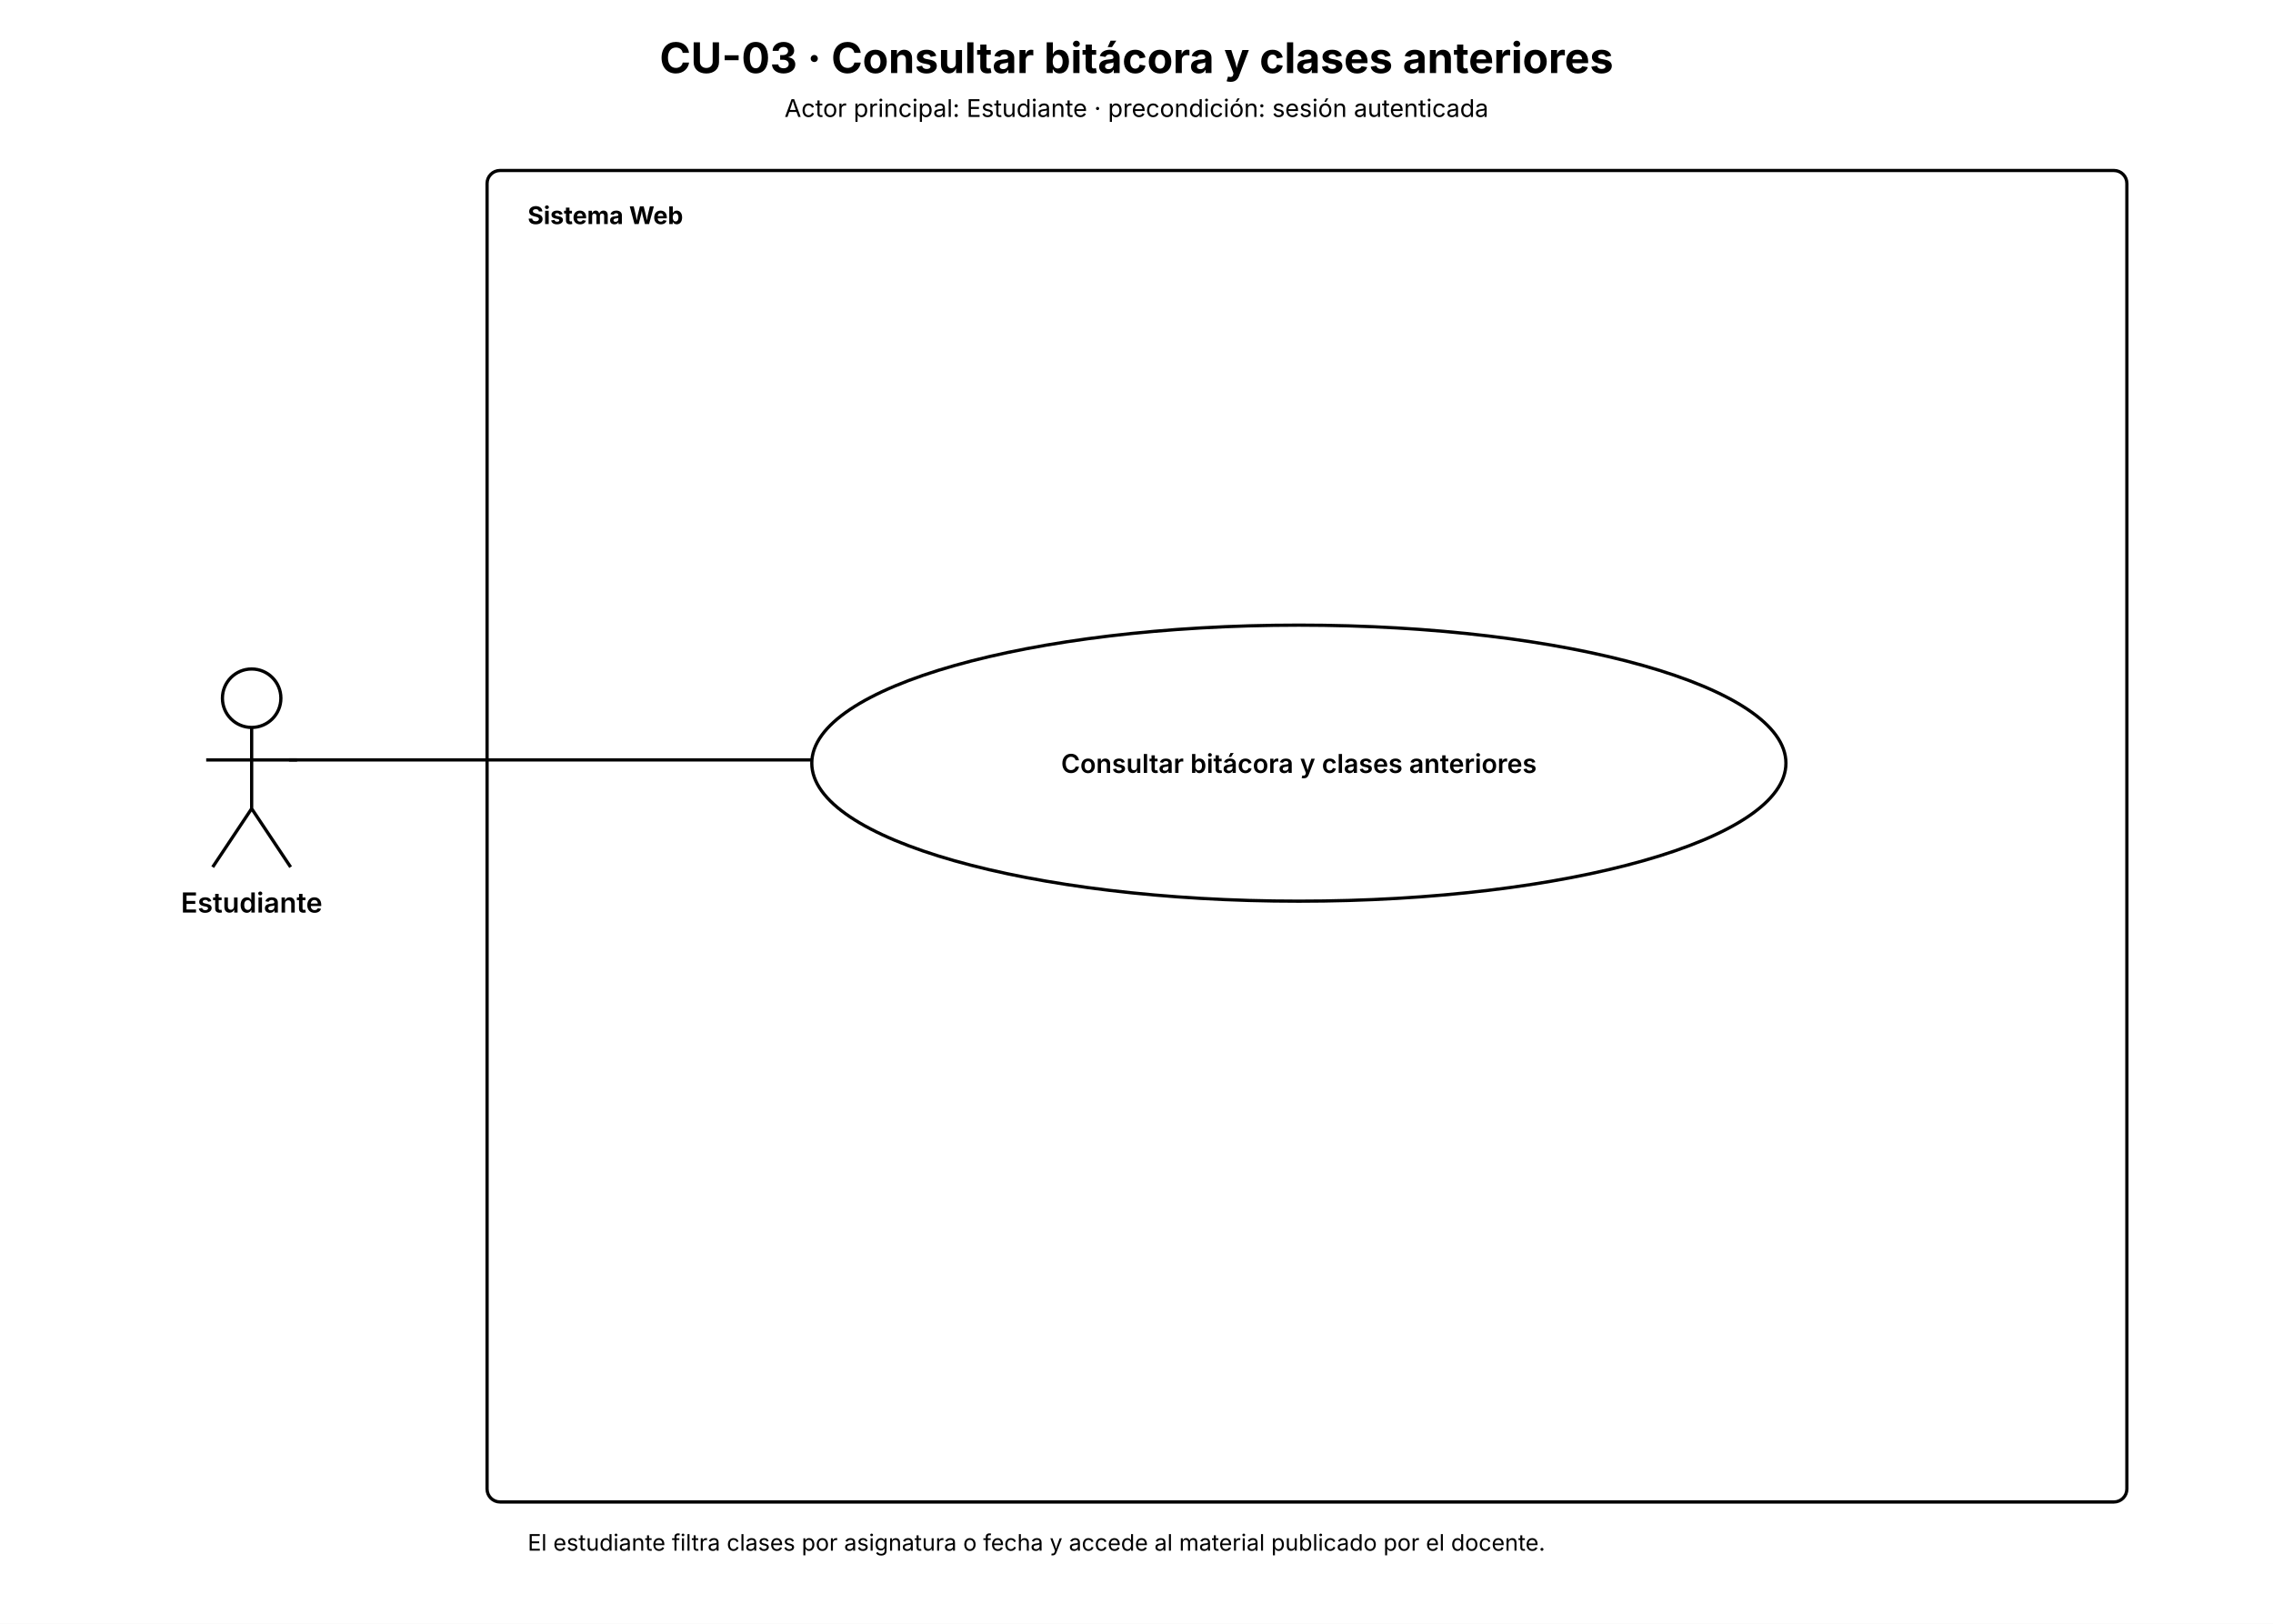
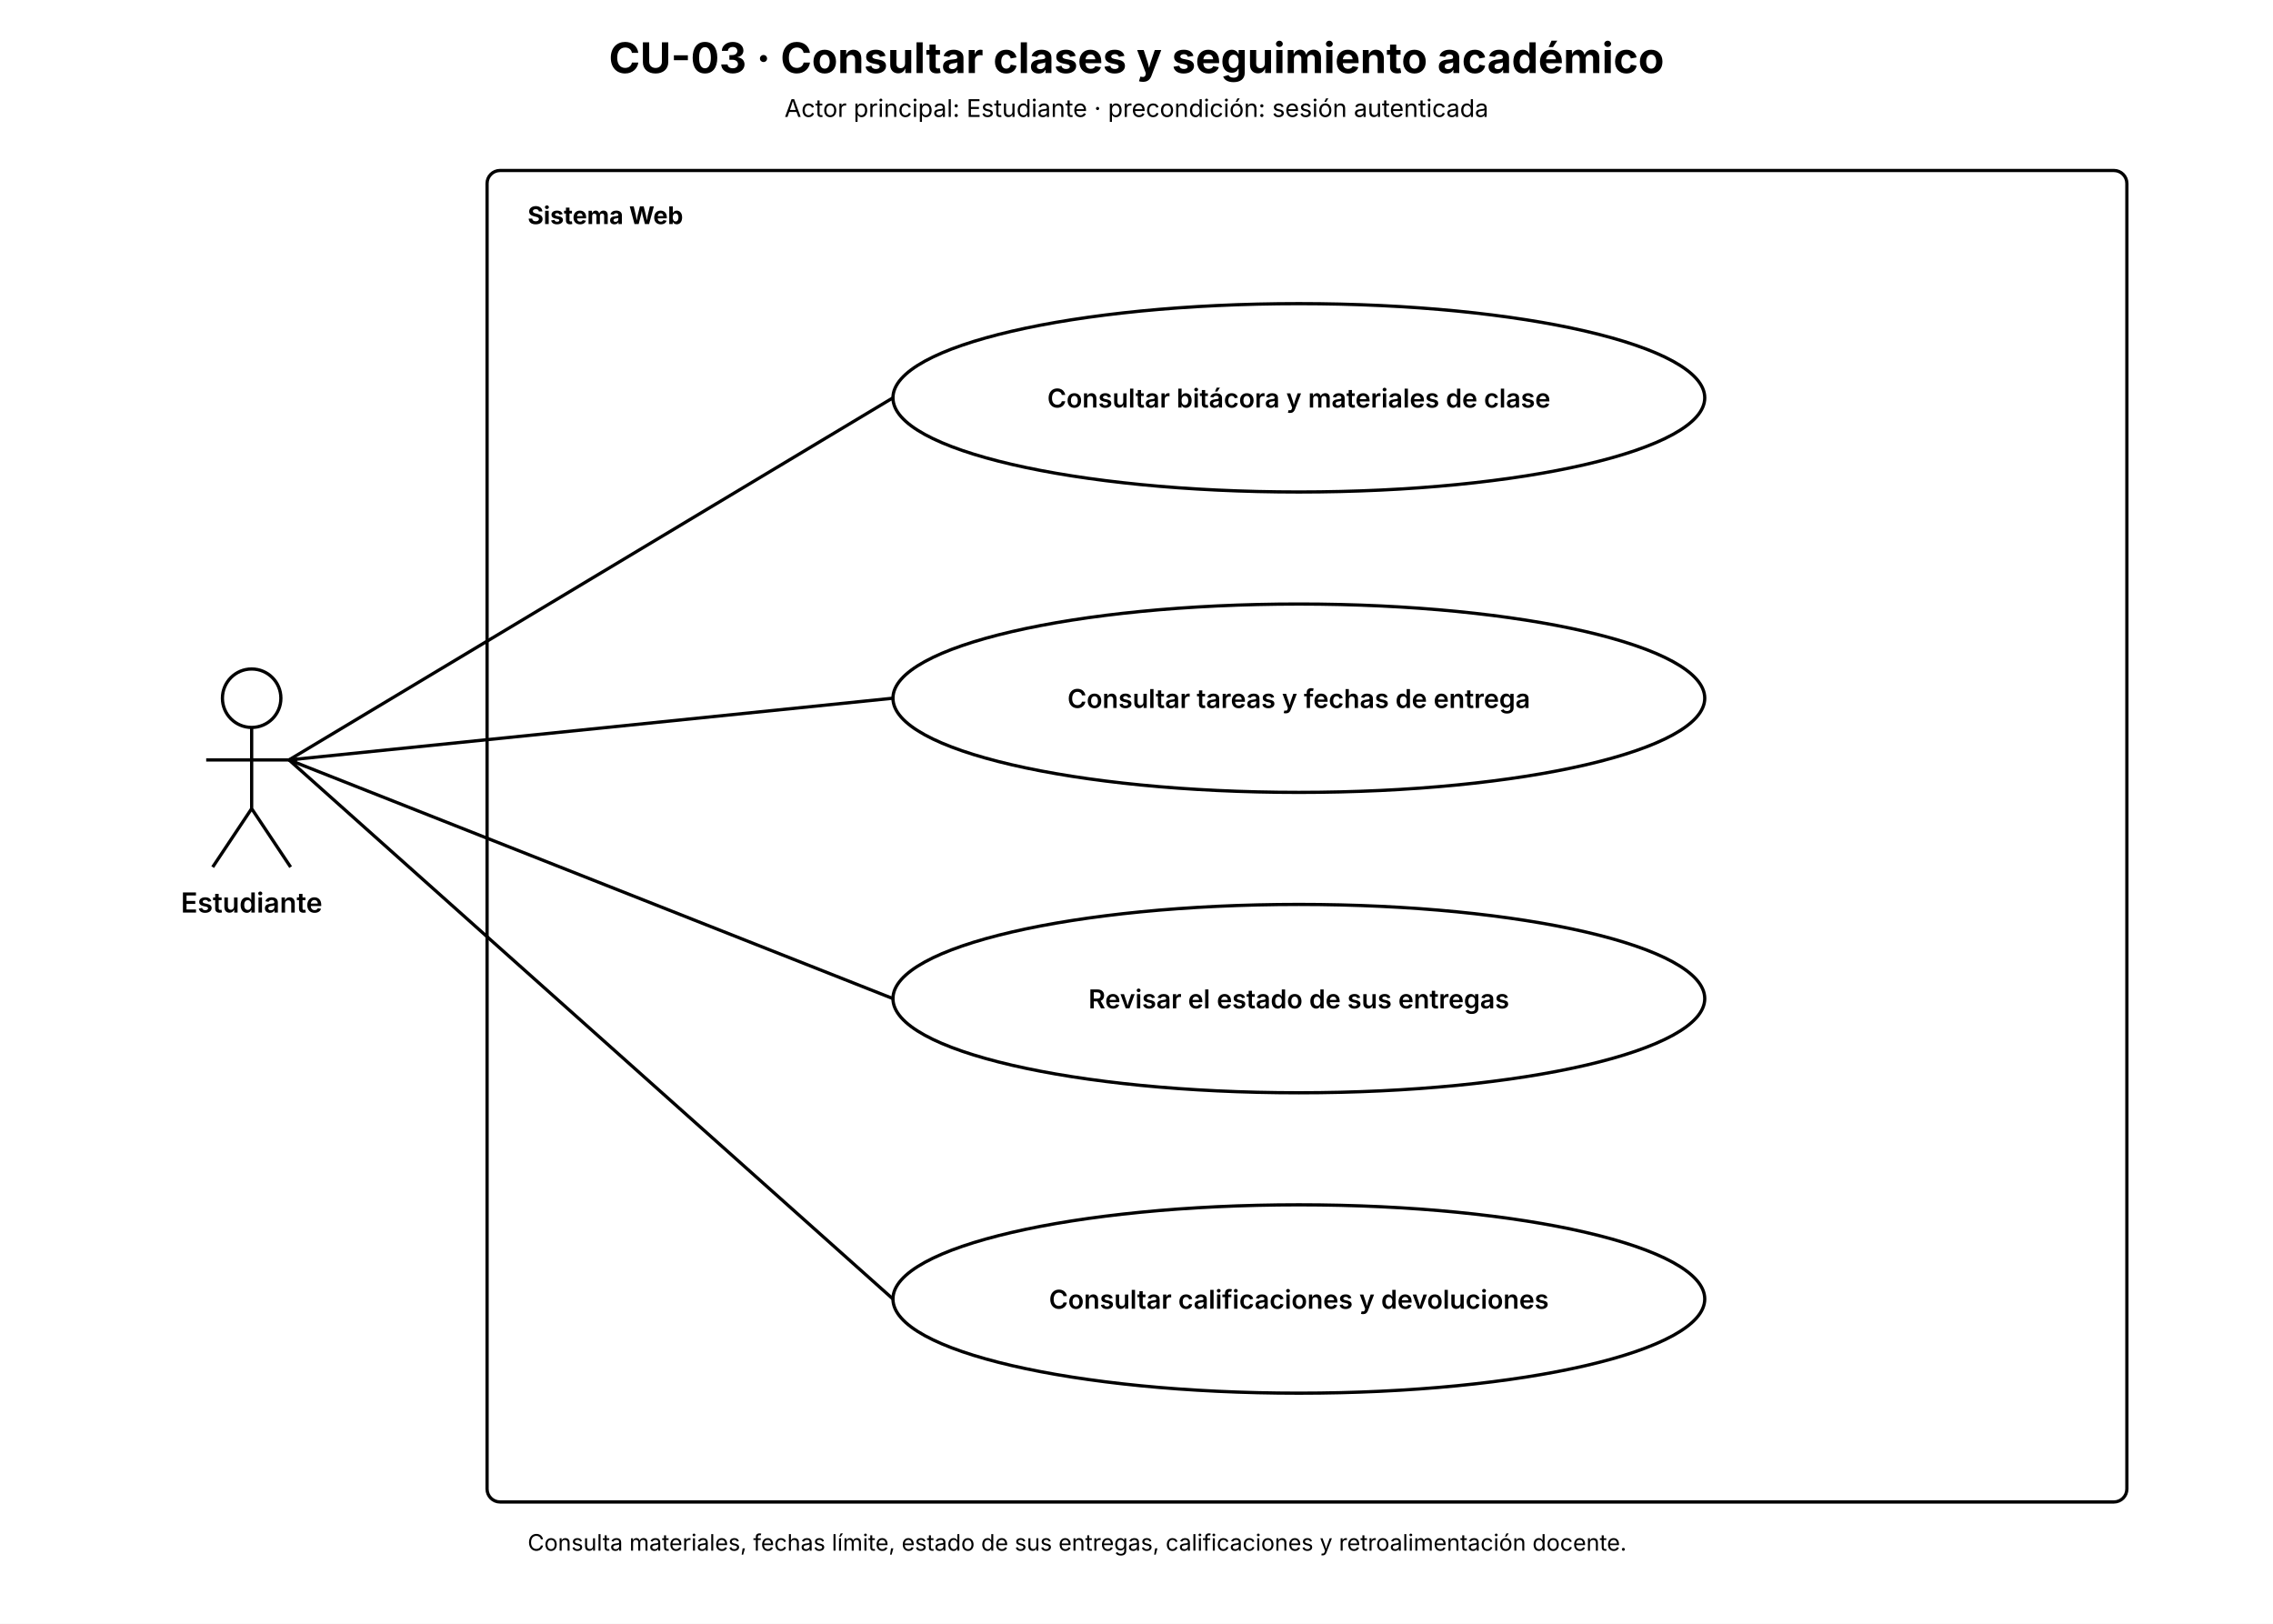
<svg xmlns="http://www.w3.org/2000/svg" width="1400" height="1000" viewBox="0 0 1400 1000" role="img" aria-labelledby="title desc">
  <defs>
    <style>text{font-family:Inter,Arial,sans-serif;fill:#000}.heading{font-size:26px;font-weight:700}.subheading{font-size:15px}.system,.usecase,.maincase{fill:#fff;stroke:#000;stroke-width:2}.label{font-size:16px;font-weight:600;text-anchor:middle}.actor-line{fill:none;stroke:#000;stroke-width:2}.actor-name{font-size:17px;font-weight:600;text-anchor:middle}.note{font-size:14px}</style>
  </defs>
  <rect width="1400" height="1000" fill="#fff" />
-   <text class="heading" x="700" y="45" text-anchor="middle">CU-03 · Consultar bitácora y clases anteriores</text>
+   <text class="heading" x="700" y="45" text-anchor="middle">CU-03 · Consultar clases y seguimiento académico</text>
  <text class="subheading" x="700" y="72" text-anchor="middle">Actor principal: Estudiante · precondición: sesión autenticada</text>
  <rect class="system" x="300" y="105" width="1010" height="820" rx="8" />
  <text x="325" y="138" font-size="15" font-weight="700">Sistema Web</text>
-   <path class="actor-line" d="M178 468H500" />
+   <g class="actor-line">
+     <path d="M178 468L550 245" />
+     <path d="M178 468L550 430" />
+     <path d="M178 468L550 615" />
+     <path d="M178 468L550 800" />
+   </g>
  <g>
-     <ellipse class="usecase maincase" cx="800" cy="470" rx="300" ry="85" />
-     <text class="label" x="800" y="476">Consultar bitácora y clases anteriores</text>
+     <ellipse class="usecase maincase" cx="800" cy="245" rx="250" ry="58" />
+     <text class="label" x="800" y="251">Consultar bitácora y materiales de clase</text>
+     <ellipse class="usecase" cx="800" cy="430" rx="250" ry="58" />
+     <text class="label" x="800" y="436">Consultar tareas y fechas de entrega</text>
+     <ellipse class="usecase" cx="800" cy="615" rx="250" ry="58" />
+     <text class="label" x="800" y="621">Revisar el estado de sus entregas</text>
+     <ellipse class="usecase" cx="800" cy="800" rx="250" ry="58" />
+     <text class="label" x="800" y="806">Consultar calificaciones y devoluciones</text>
  </g>
  <g transform="translate(155 430)">
    <circle class="actor-line" cx="0" cy="0" r="18" />
    <path class="actor-line" d="M0 18V68M-28 38H28M0 68L-24 104M0 68L24 104" />
    <text class="actor-name" x="0" y="132">Estudiante</text>
  </g>
-   <text class="note" x="325" y="955">El estudiante filtra clases por asignatura o fecha y accede al material publicado por el docente.</text>
+   <text class="note" x="325" y="955">Consulta materiales, fechas límite, estado de sus entregas, calificaciones y retroalimentación docente.</text>
</svg>
